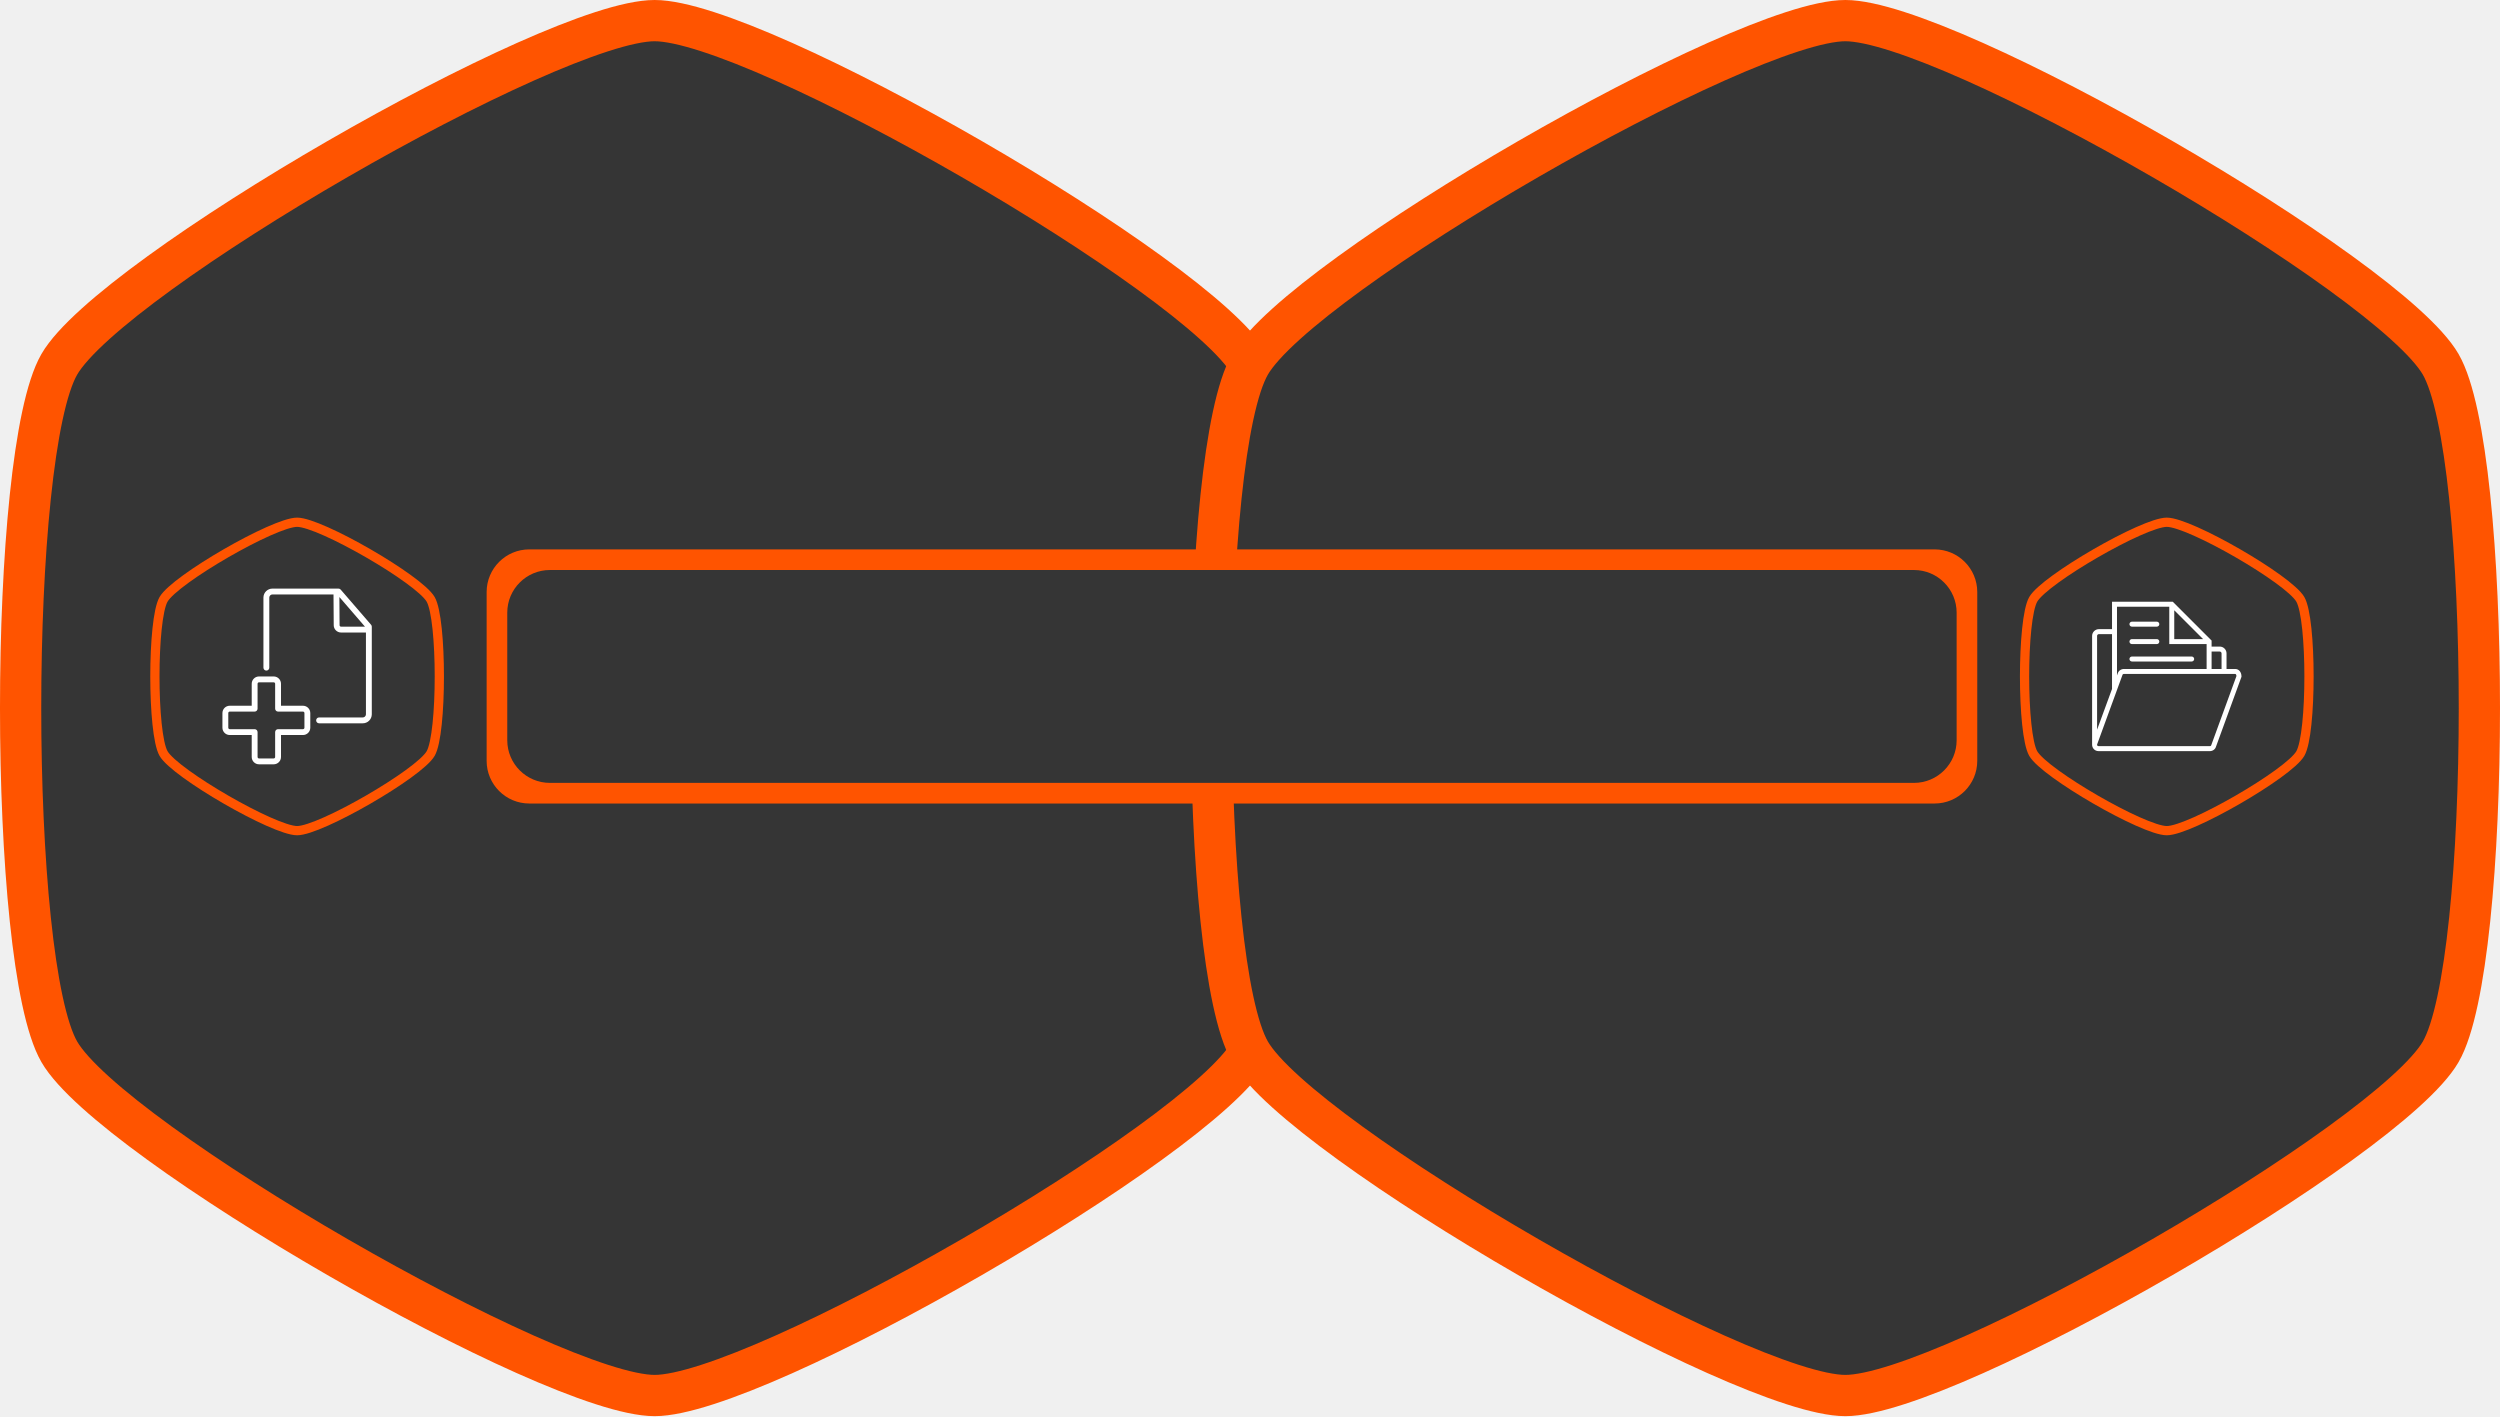
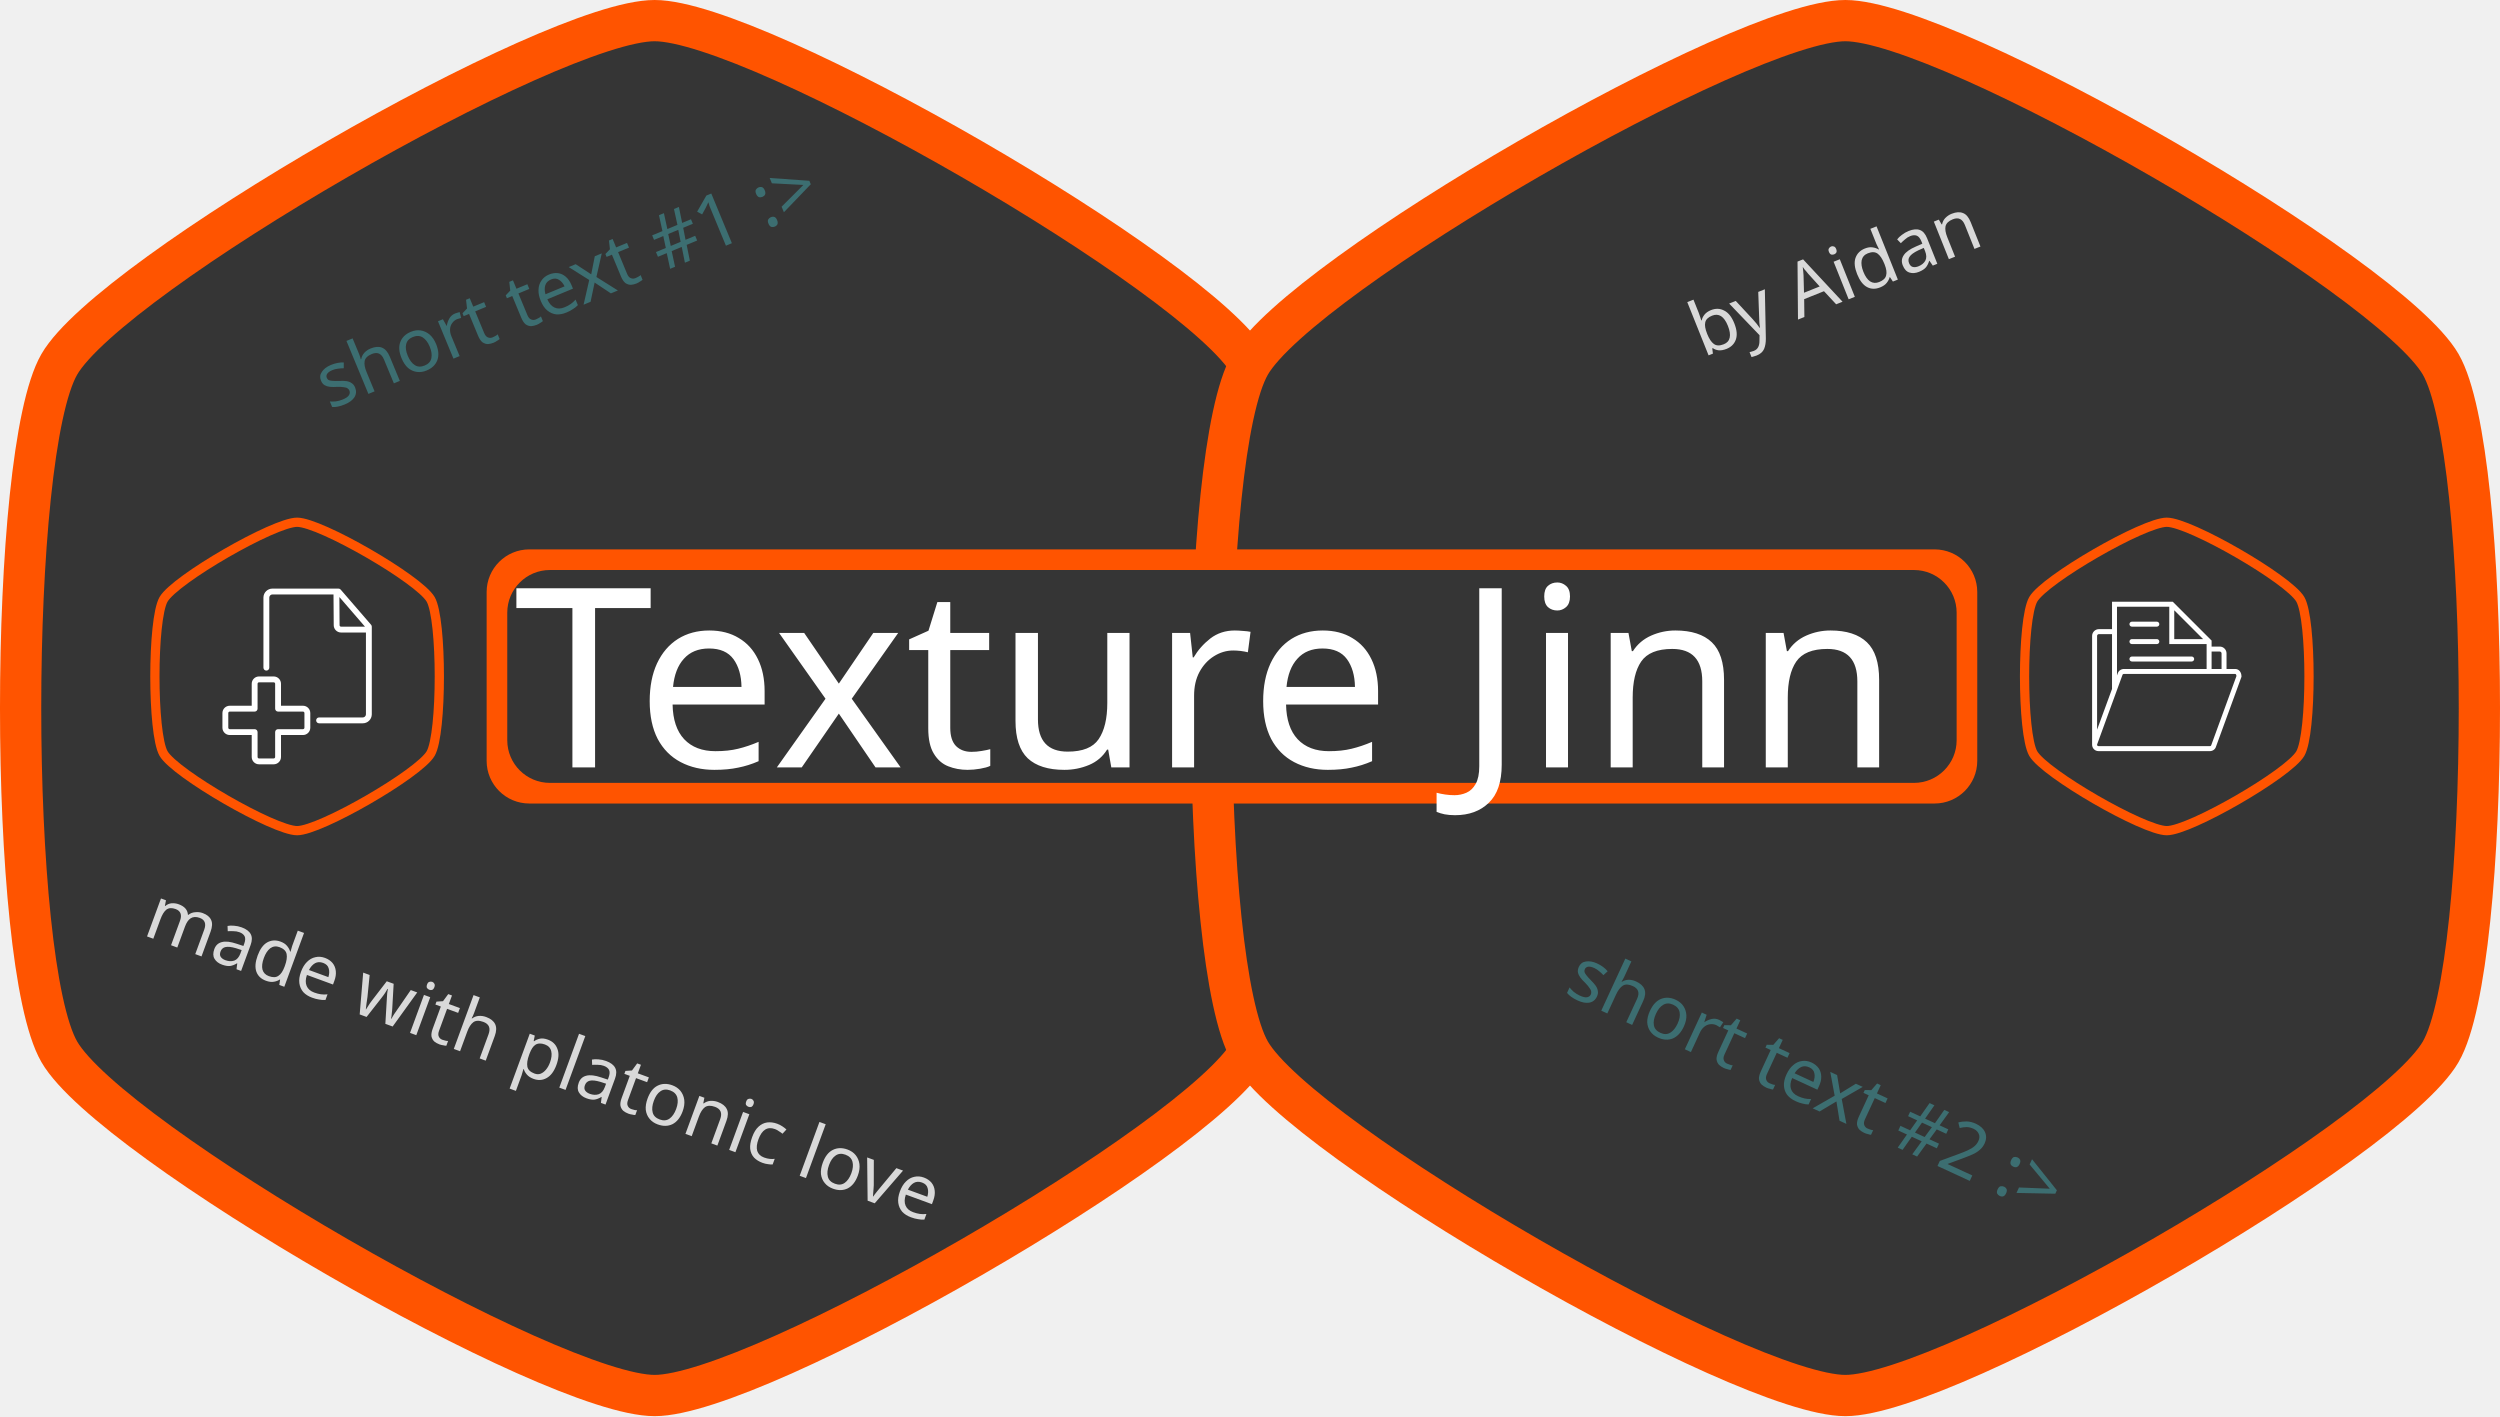
<svg xmlns="http://www.w3.org/2000/svg" width="175.743mm" height="99.552mm" viewBox="0 0 175.743 99.552" version="1.1" id="svg8">
  <defs id="defs2" />
  <g id="layer1" transform="translate(0,-197.448)">
    <path id="path3717" d="m 75,297 c -6.495,3.75 -43.505,3.75 -50,-1e-5 C 18.505,293.25 -3.6602546e-7,261.199 0,253.699 c 3.6602558e-7,-7.5 18.505,-39.551 25,-43.301 6.495,-3.75 43.505,-3.75 50,1e-5 6.495,3.75 25,35.801 25,43.301 0,7.5 -18.505,39.551 -25,43.301 z" style="fill:#353535;fill-opacity:1;stroke:#ff5400;stroke-width:3;stroke-miterlimit:4;stroke-dasharray:none;stroke-opacity:1" transform="matrix(-0.8370343,0.4832619,-0.4832619,-0.8370343,210.4745,435.4154)" />
    <flowRoot xml:space="preserve" id="flowRoot4733" style="font-style:normal;font-weight:normal;font-size:40px;line-height:1.25;font-family:sans-serif;letter-spacing:0px;word-spacing:0px;fill:#ff0000;fill-opacity:1;stroke:none" transform="scale(0.2645833)">
      <flowRegion id="flowRegion4735" style="fill:#ff0000">
        <rect id="rect4737" width="244.5" height="44.5" x="144" y="913.52" style="fill:#ff0000" />
      </flowRegion>
      <flowPara id="flowPara4739">Texture KJinnet</flowPara>
    </flowRoot>
    <path id="path3717-7" d="m 75,297 c -6.495,3.75 -43.505,3.75 -50,-1e-5 C 18.505,293.25 -3.6602546e-7,261.199 0,253.699 c 3.6602558e-7,-7.5 18.505,-39.551 25,-43.301 6.495,-3.75 43.505,-3.75 50,1e-5 6.495,3.75 25,35.801 25,43.301 0,7.5 -18.505,39.551 -25,43.301 z" style="fill:#353535;fill-opacity:1;stroke:#ff5400;stroke-width:3;stroke-miterlimit:4;stroke-dasharray:none;stroke-opacity:1" transform="matrix(-0.8370343,0.483262,-0.483262,-0.8370343,294.1779,435.4154)" />
-     <flowRoot xml:space="preserve" id="flowRoot4741-2" style="font-style:normal;font-variant:normal;font-weight:normal;font-stretch:normal;font-size:18.666px;line-height:1.25;font-family:Quantico;-inkscape-font-specification:Quantico;text-align:center;letter-spacing:0px;word-spacing:0px;direction:ltr;text-anchor:middle;fill:#d9d9d9;fill-opacity:1;stroke:none;" transform="matrix(0.2543783,0.07277385,-0.0727762,0.2543865,19.91383,15.5726)">
-       <flowRegion id="flowRegion4743-1" style="font-style:normal;font-variant:normal;font-weight:normal;font-stretch:normal;font-size:18.666px;font-family:Quantico;-inkscape-font-specification:Quantico;text-align:center;direction:ltr;text-anchor:middle;fill:#d9d9d9;fill-opacity:1;">
-         <rect id="rect4745-0" width="229.03" height="46.148" x="200" y="887.02" style="font-style:normal;font-variant:normal;font-weight:normal;font-stretch:normal;font-size:18.666px;font-family:Quantico;-inkscape-font-specification:Quantico;text-align:center;direction:ltr;text-anchor:middle;fill:#d9d9d9;fill-opacity:1;" />
-       </flowRegion>
-       <flowPara id="flowPara4747-5" style="font-style:normal;font-variant:normal;font-weight:normal;font-stretch:normal;font-size:17.333px;font-family:Quantico;-inkscape-font-specification:Quantico;text-align:center;direction:ltr;text-anchor:middle;fill:#d9d9d9;fill-opacity:1;">made with platonic love</flowPara>
-     </flowRoot>
-     <flowRoot xml:space="preserve" id="flowRoot4741-2-2" style="font-style:normal;font-variant:normal;font-weight:normal;font-stretch:normal;font-size:18.666px;line-height:1.25;font-family:Quantico;-inkscape-font-specification:Quantico;text-align:center;letter-spacing:0px;word-spacing:0px;direction:ltr;text-anchor:middle;fill:#3c6e71;fill-opacity:1;stroke:none;" transform="matrix(0.2578746,-0.0592031,0.059205,0.2578829,-90.62034,8.740757)">
-       <flowRegion id="flowRegion4743-1-5" style="font-style:normal;font-variant:normal;font-weight:normal;font-stretch:normal;font-size:18.666px;font-family:Quantico;-inkscape-font-specification:Quantico;text-align:center;direction:ltr;text-anchor:middle;fill:#3c6e71;fill-opacity:1;">
-         <rect id="rect4745-0-86" width="229.03" height="46.148" x="200" y="887.02" style="font-style:normal;font-variant:normal;font-weight:normal;font-stretch:normal;font-size:18.666px;font-family:Quantico;-inkscape-font-specification:Quantico;text-align:center;direction:ltr;text-anchor:middle;fill:#3c6e71;fill-opacity:1;" />
-       </flowRegion>
-       <flowPara id="flowPara4747-5-2" style="font-style:normal;font-variant:normal;font-weight:normal;font-stretch:normal;font-size:17.333px;font-family:Quantico;-inkscape-font-specification:Quantico;text-align:center;direction:ltr;text-anchor:middle;fill:#3c6e71;fill-opacity:1;">short text #1 :&gt;</flowPara>
-     </flowRoot>
-     <flowRoot xml:space="preserve" id="flowRoot4741-2-1" style="font-style:normal;font-variant:normal;font-weight:normal;font-stretch:normal;font-size:18.666px;line-height:1.25;font-family:Quantico;-inkscape-font-specification:Quantico;text-align:center;letter-spacing:0px;word-spacing:0px;direction:ltr;text-anchor:middle;fill:#d9d9d9;fill-opacity:1;stroke:none;" transform="matrix(0.2317462,-0.1276637,0.1276678,0.2317537,-53.71459,46.82473)">
-       <flowRegion id="flowRegion4743-1-0" style="font-style:normal;font-variant:normal;font-weight:normal;font-stretch:normal;font-size:18.666px;font-family:Quantico;-inkscape-font-specification:Quantico;text-align:center;direction:ltr;text-anchor:middle;fill:#d9d9d9;fill-opacity:1;">
-         <rect id="rect4745-0-8" width="229.03" height="46.148" x="200" y="887.02" style="font-style:normal;font-variant:normal;font-weight:normal;font-stretch:normal;font-size:18.666px;font-family:Quantico;-inkscape-font-specification:Quantico;text-align:center;direction:ltr;text-anchor:middle;fill:#d9d9d9;fill-opacity:1;" />
-       </flowRegion>
-       <flowPara id="flowPara4747-5-5" style="font-style:normal;font-variant:normal;font-weight:normal;font-stretch:normal;font-size:17.333px;font-family:Quantico;-inkscape-font-specification:Quantico;text-align:center;direction:ltr;text-anchor:middle;fill:#d9d9d9;fill-opacity:1;">by Aidan</flowPara>
-     </flowRoot>
-     <flowRoot xml:space="preserve" id="flowRoot4741-2-2-8" style="font-style:normal;font-variant:normal;font-weight:normal;font-stretch:normal;font-size:18.666px;line-height:1.25;font-family:Quantico;-inkscape-font-specification:Quantico;text-align:center;letter-spacing:0px;word-spacing:0px;direction:ltr;text-anchor:middle;fill:#3c6e71;fill-opacity:1;stroke:none;" transform="matrix(0.2466307,0.09580011,-0.09580321,0.2466386,133.0595,17.30776)">
-       <flowRegion id="flowRegion4743-1-5-4" style="font-style:normal;font-variant:normal;font-weight:normal;font-stretch:normal;font-size:18.666px;font-family:Quantico;-inkscape-font-specification:Quantico;text-align:center;direction:ltr;text-anchor:middle;fill:#3c6e71;fill-opacity:1;">
-         <rect id="rect4745-0-86-7" width="229.03" height="46.148" x="200" y="887.02" style="font-style:normal;font-variant:normal;font-weight:normal;font-stretch:normal;font-size:18.666px;font-family:Quantico;-inkscape-font-specification:Quantico;text-align:center;direction:ltr;text-anchor:middle;fill:#3c6e71;fill-opacity:1;" />
-       </flowRegion>
-       <flowPara id="flowPara4747-5-2-2" style="font-style:normal;font-variant:normal;font-weight:normal;font-stretch:normal;font-size:17.333px;font-family:Quantico;-inkscape-font-specification:Quantico;text-align:center;direction:ltr;text-anchor:middle;fill:#3c6e71;fill-opacity:1;">short text #2 :&gt;</flowPara>
-     </flowRoot>
    <g id="g943">
      <rect ry="3" y="236.068" x="34.209" height="17.865" width="104.787" id="rect2885-1" style="fill:#ff5400;fill-opacity:1;fill-rule:nonzero;stroke:none;stroke-width:4.526;stroke-linecap:butt;stroke-miterlimit:4;stroke-dasharray:none;stroke-dashoffset:0;stroke-opacity:1;paint-order:normal" />
      <rect ry="3" y="237.518" x="35.659" height="14.965" width="101.887" id="rect2885" style="fill:#353535;fill-opacity:1;fill-rule:nonzero;stroke:none;stroke-width:4.085;stroke-linecap:butt;stroke-miterlimit:4;stroke-dasharray:none;stroke-dashoffset:0;stroke-opacity:1;paint-order:normal" />
    </g>
-     <flowRoot xml:space="preserve" id="flowRoot4741" style="font-style:normal;font-variant:normal;font-weight:normal;font-stretch:normal;font-size:40px;line-height:1.25;font-family:Quantico;-inkscape-font-specification:Quantico;text-align:center;letter-spacing:0px;word-spacing:0px;direction:ltr;text-anchor:middle;fill:#ffffff;fill-opacity:1;stroke:none;fill-rule:nonzero;" transform="matrix(0.2645833,0,0,0.2645961,-43.56295,1.375564)">
-       <flowRegion id="flowRegion4743" style="font-style:normal;font-variant:normal;font-weight:normal;font-stretch:normal;font-family:Quantico;-inkscape-font-specification:Quantico;text-align:center;direction:ltr;text-anchor:middle;fill:#ffffff;fill-opacity:1;fill-rule:nonzero;">
-         <rect id="rect4745" width="587.266" height="120.55" x="200" y="887.02" style="font-style:normal;font-variant:normal;font-weight:normal;font-stretch:normal;font-family:Quantico;-inkscape-font-specification:Quantico;text-align:center;direction:ltr;text-anchor:middle;fill:#ffffff;fill-opacity:1;fill-rule:nonzero;" />
-       </flowRegion>
-       <flowPara id="flowPara4747" style="font-style:normal;font-variant:normal;font-weight:normal;font-stretch:normal;font-size:66.666px;font-family:Quantico;-inkscape-font-specification:Quantico;text-align:center;direction:ltr;text-anchor:middle;fill:#ffffff;fill-opacity:1;fill-rule:nonzero;">Texture Jinn</flowPara>
-     </flowRoot>
-     <path id="path3717-3" d="m 75,297 c -6.495,3.75 -43.505,3.75 -50,-1e-5 C 18.505,293.25 -3.6602546e-7,261.199 0,253.699 c 3.6602558e-7,-7.5 18.505,-39.551 25,-43.301 6.495,-3.75 43.505,-3.75 50,1e-5 6.495,3.75 25,35.801 25,43.301 0,7.5 -18.505,39.551 -25,43.301 z" style="fill:#353535;fill-opacity:1;stroke:#ff5400;stroke-width:2.998;stroke-miterlimit:4;stroke-dasharray:none;stroke-opacity:1" transform="matrix(-0.1877615,0.1084041,-0.1084041,-0.1877615,57.77612,287.2151)" />
-     <g id="newfile" transform="matrix(0.01930161,0,0,0.01930161,15.69066,238.824)" style="fill:#ffffff;fill-opacity:1;stroke:none">
-       <g id="g889" style="stroke:none">
-         <g id="g893" style="stroke:none">
-           <path id="path871" d="M 507.887,469.332 H 349.168 c -5.895,0 -10.668,4.773 -10.668,10.668 0,5.891 4.773,10.664 10.668,10.664 h 158.719 c 18.137,0.219 33.027,-14.285 33.277,-32.426 V 138.77 c 0.004,-2.562 -0.914,-5.043 -2.59,-6.984 L 427.852,3.688 c -2.023,-2.344 -4.973,-3.691 -8.074,-3.684 h -240 C 161.645,-0.219 146.75,14.289 146.504,32.426 V 288 c 0,5.887 4.773,10.664 10.66,10.664 5.895,0 10.672,-4.777 10.672,-10.664 V 32.426 c 0.254,-6.355 5.59,-11.309 11.941,-11.09 h 221.934 l 0.793,112.176 c 0.137,14.645 12.023,26.445 26.664,26.488 h 90.664 v 298.238 c -0.254,6.352 -5.594,11.309 -11.945,11.094 z m -84.051,-336 -0.695,-102.547 93.168,107.879 h -87.141 c -2.945,0 -5.332,-2.387 -5.332,-5.332 z m 0,0" style="fill:#ffffff;fill-opacity:1;stroke:none" />
-           <path id="path873" d="m 130.5,640 h 53.336 C 198.562,640 210.5,628.055 210.5,613.328 v -79.996 h 80 c 14.727,0 26.664,-11.941 26.664,-26.668 v -53.332 c 0,-14.727 -11.938,-26.668 -26.664,-26.668 h -80 v -80 C 210.5,331.941 198.562,320 183.836,320 H 130.5 c -14.727,0 -26.664,11.941 -26.664,26.664 v 80 H 23.836 c -14.73,0 -26.668,11.941 -26.668,26.668 v 53.332 c 0,14.727 11.938,26.668 26.668,26.668 h 80 v 79.996 C 103.836,628.055 115.773,640 130.5,640 Z M 18.5,506.664 V 453.332 C 18.5,450.387 20.887,448 23.836,448 H 114.5 c 5.895,0 10.668,-4.777 10.668,-10.672 v -90.664 c 0,-2.941 2.391,-5.328 5.332,-5.328 h 53.336 c 2.945,0 5.332,2.387 5.332,5.328 v 90.664 c 0,5.895 4.773,10.672 10.664,10.672 H 290.5 c 2.945,0 5.332,2.387 5.332,5.332 v 53.332 c 0,2.945 -2.387,5.332 -5.332,5.332 h -90.668 c -5.891,0 -10.664,4.777 -10.664,10.672 v 90.66 c 0,2.945 -2.387,5.332 -5.332,5.332 H 130.5 c -2.941,0 -5.332,-2.387 -5.332,-5.332 v -90.66 c 0,-5.895 -4.773,-10.672 -10.668,-10.672 H 23.836 c -2.949,0 -5.336,-2.387 -5.336,-5.332 z m 0,0" style="fill:#ffffff;fill-opacity:1;stroke:none" />
+     <g id="g997">
+       <path transform="matrix(-0.1877615,0.1084041,-0.1084041,-0.1877615,57.77612,287.2151)" style="fill:#353535;fill-opacity:1;stroke:#ff5400;stroke-width:2.998;stroke-miterlimit:4;stroke-dasharray:none;stroke-opacity:1" d="m 75,297 c -6.495,3.75 -43.505,3.75 -50,-1e-5 C 18.505,293.25 -3.6602546e-7,261.199 0,253.699 c 3.6602558e-7,-7.5 18.505,-39.551 25,-43.301 6.495,-3.75 43.505,-3.75 50,1e-5 6.495,3.75 25,35.801 25,43.301 0,7.5 -18.505,39.551 -25,43.301 z" id="path3717-3" />
+       <g style="fill:#ffffff;fill-opacity:1;stroke:none" transform="matrix(0.01930161,0,0,0.01930161,15.69066,238.824)" id="newfile">
+         <g style="stroke:none" id="g889">
+           <g style="stroke:none" id="g893">
+             <path style="fill:#ffffff;fill-opacity:1;stroke:none" d="M 507.887,469.332 H 349.168 c -5.895,0 -10.668,4.773 -10.668,10.668 0,5.891 4.773,10.664 10.668,10.664 h 158.719 c 18.137,0.219 33.027,-14.285 33.277,-32.426 V 138.77 c 0.004,-2.562 -0.914,-5.043 -2.59,-6.984 L 427.852,3.688 c -2.023,-2.344 -4.973,-3.691 -8.074,-3.684 h -240 C 161.645,-0.219 146.75,14.289 146.504,32.426 V 288 c 0,5.887 4.773,10.664 10.66,10.664 5.895,0 10.672,-4.777 10.672,-10.664 V 32.426 c 0.254,-6.355 5.59,-11.309 11.941,-11.09 h 221.934 l 0.793,112.176 c 0.137,14.645 12.023,26.445 26.664,26.488 h 90.664 v 298.238 c -0.254,6.352 -5.594,11.309 -11.945,11.094 z m -84.051,-336 -0.695,-102.547 93.168,107.879 h -87.141 c -2.945,0 -5.332,-2.387 -5.332,-5.332 z m 0,0" id="path871" />
+             <path style="fill:#ffffff;fill-opacity:1;stroke:none" d="m 130.5,640 h 53.336 C 198.562,640 210.5,628.055 210.5,613.328 v -79.996 h 80 c 14.727,0 26.664,-11.941 26.664,-26.668 v -53.332 c 0,-14.727 -11.938,-26.668 -26.664,-26.668 h -80 v -80 C 210.5,331.941 198.562,320 183.836,320 H 130.5 c -14.727,0 -26.664,11.941 -26.664,26.664 v 80 H 23.836 c -14.73,0 -26.668,11.941 -26.668,26.668 v 53.332 c 0,14.727 11.938,26.668 26.668,26.668 h 80 v 79.996 C 103.836,628.055 115.773,640 130.5,640 Z M 18.5,506.664 V 453.332 C 18.5,450.387 20.887,448 23.836,448 H 114.5 c 5.895,0 10.668,-4.777 10.668,-10.672 v -90.664 c 0,-2.941 2.391,-5.328 5.332,-5.328 h 53.336 c 2.945,0 5.332,2.387 5.332,5.328 v 90.664 c 0,5.895 4.773,10.672 10.664,10.672 H 290.5 c 2.945,0 5.332,2.387 5.332,5.332 v 53.332 c 0,2.945 -2.387,5.332 -5.332,5.332 h -90.668 c -5.891,0 -10.664,4.777 -10.664,10.672 v 90.66 c 0,2.945 -2.387,5.332 -5.332,5.332 H 130.5 c -2.941,0 -5.332,-2.387 -5.332,-5.332 v -90.66 c 0,-5.895 -4.773,-10.672 -10.668,-10.672 H 23.836 c -2.949,0 -5.336,-2.387 -5.336,-5.332 z m 0,0" id="path873" />
+           </g>
        </g>
      </g>
    </g>
-     <path id="path3717-3-9" d="m 75,297 c -6.495,3.75 -43.505,3.75 -50,-1e-5 C 18.505,293.25 -3.6602546e-7,261.199 0,253.699 c 3.6602558e-7,-7.5 18.505,-39.551 25,-43.301 6.495,-3.75 43.505,-3.75 50,1e-5 6.495,3.75 25,35.801 25,43.301 0,7.5 -18.505,39.551 -25,43.301 z" style="fill:#353535;fill-opacity:1;stroke:#ff5400;stroke-width:2.998;stroke-miterlimit:4;stroke-dasharray:none;stroke-opacity:1" transform="matrix(-0.1877643,0.1084041,-0.1084058,-0.1877614,189.2096,287.2152)" />
-     <g id="g1189" transform="matrix(0.175,0,0,0.175,147.069,239.75)" style="fill:#ffffff;fill-opacity:1">
-       <g id="g1130" style="fill:#ffffff;fill-opacity:1">
-         <path id="path1122" d="M 57.49,27 H 54 V 20.732 C 54,19.226 52.774,18 51.268,18 H 48 v -2.414 l -0.495,-0.495 c -0.001,0 -0.001,-10e-4 -0.001,-0.002 L 40.208,7.793 32.414,0 H 8 V 11 H 2.732 C 1.226,11 0,12.226 0,13.732 v 43.687 h 0.006 c -0.005,0.563 0.17,1.114 0.522,1.575 C 1.018,59.634 1.76,60 2.565,60 h 44.759 c 1.156,0 2.174,-0.779 2.45,-1.813 L 60,30.149 V 29.972 C 60,28.25 58.944,27 57.49,27 Z M 51.268,20 C 51.671,20 52,20.328 52,20.732 V 27 H 48 V 20 Z M 33,3.415 44.586,15 H 33 Z M 10,2 h 21 v 15 h 15 v 1 9 H 12.731 c -0.143,0 -0.284,0.012 -0.422,0.035 -0.974,0.162 -1.786,0.872 -2.028,1.778 L 10,29.585 V 11 Z M 2,13.732 C 2,13.328 2.329,13 2.732,13 H 8 V 35.035 L 2,51.399 Z M 47.869,57.583 C 47.803,57.828 47.579,58 47.324,58 H 2.565 C 2.322,58 2.18,57.861 2.117,57.778 2.054,57.696 1.957,57.522 1.994,57.37 L 8,40.898 v 0.005 l 4.16,-11.404 0.026,-0.082 C 12.252,29.172 12.477,29 12.731,29 H 46 h 2 6 3.49 c 0.38,0 0.477,0.546 0.502,0.819 z" style="fill:#ffffff;fill-opacity:1" />
-         <path id="path1124" d="m 16,17 h 10 c 0.552,0 1,-0.447 1,-1 0,-0.553 -0.448,-1 -1,-1 H 16 c -0.552,0 -1,0.447 -1,1 0,0.553 0.448,1 1,1 z" style="fill:#ffffff;fill-opacity:1" />
-         <path id="path1126" d="M 16,10 H 26 C 26.552,10 27,9.553 27,9 27,8.447 26.552,8 26,8 H 16 c -0.552,0 -1,0.447 -1,1 0,0.553 0.448,1 1,1 z" style="fill:#ffffff;fill-opacity:1" />
-         <path id="path1128" d="m 16,24 h 24 c 0.552,0 1,-0.447 1,-1 0,-0.553 -0.448,-1 -1,-1 H 16 c -0.552,0 -1,0.447 -1,1 0,0.553 0.448,1 1,1 z" style="fill:#ffffff;fill-opacity:1" />
+     <g id="g989">
+       <path transform="matrix(-0.1877643,0.1084041,-0.1084058,-0.1877614,189.2096,287.2152)" style="fill:#353535;fill-opacity:1;stroke:#ff5400;stroke-width:2.998;stroke-miterlimit:4;stroke-dasharray:none;stroke-opacity:1" d="m 75,297 c -6.495,3.75 -43.505,3.75 -50,-1e-5 C 18.505,293.25 -3.6602546e-7,261.199 0,253.699 c 3.6602558e-7,-7.5 18.505,-39.551 25,-43.301 6.495,-3.75 43.505,-3.75 50,1e-5 6.495,3.75 25,35.801 25,43.301 0,7.5 -18.505,39.551 -25,43.301 z" id="path3717-3-9" />
+       <g style="fill:#ffffff;fill-opacity:1" transform="matrix(0.175,0,0,0.175,147.069,239.75)" id="g1189">
+         <g style="fill:#ffffff;fill-opacity:1" id="g1130">
+           <path style="fill:#ffffff;fill-opacity:1" d="M 57.49,27 H 54 V 20.732 C 54,19.226 52.774,18 51.268,18 H 48 v -2.414 l -0.495,-0.495 c -0.001,0 -0.001,-10e-4 -0.001,-0.002 L 40.208,7.793 32.414,0 H 8 V 11 H 2.732 C 1.226,11 0,12.226 0,13.732 v 43.687 h 0.006 c -0.005,0.563 0.17,1.114 0.522,1.575 C 1.018,59.634 1.76,60 2.565,60 h 44.759 c 1.156,0 2.174,-0.779 2.45,-1.813 L 60,30.149 V 29.972 C 60,28.25 58.944,27 57.49,27 Z M 51.268,20 C 51.671,20 52,20.328 52,20.732 V 27 H 48 V 20 Z M 33,3.415 44.586,15 H 33 Z M 10,2 h 21 v 15 h 15 v 1 9 H 12.731 c -0.143,0 -0.284,0.012 -0.422,0.035 -0.974,0.162 -1.786,0.872 -2.028,1.778 L 10,29.585 V 11 Z M 2,13.732 C 2,13.328 2.329,13 2.732,13 H 8 V 35.035 L 2,51.399 Z M 47.869,57.583 C 47.803,57.828 47.579,58 47.324,58 H 2.565 C 2.322,58 2.18,57.861 2.117,57.778 2.054,57.696 1.957,57.522 1.994,57.37 L 8,40.898 v 0.005 l 4.16,-11.404 0.026,-0.082 C 12.252,29.172 12.477,29 12.731,29 H 46 h 2 6 3.49 c 0.38,0 0.477,0.546 0.502,0.819 z" id="path1122" />
+           <path style="fill:#ffffff;fill-opacity:1" d="m 16,17 h 10 c 0.552,0 1,-0.447 1,-1 0,-0.553 -0.448,-1 -1,-1 H 16 c -0.552,0 -1,0.447 -1,1 0,0.553 0.448,1 1,1 z" id="path1124" />
+           <path style="fill:#ffffff;fill-opacity:1" d="M 16,10 H 26 C 26.552,10 27,9.553 27,9 27,8.447 26.552,8 26,8 H 16 c -0.552,0 -1,0.447 -1,1 0,0.553 0.448,1 1,1 z" id="path1126" />
+           <path style="fill:#ffffff;fill-opacity:1" d="m 16,24 h 24 c 0.552,0 1,-0.447 1,-1 0,-0.553 -0.448,-1 -1,-1 H 16 c -0.552,0 -1,0.447 -1,1 0,0.553 0.448,1 1,1 z" id="path1128" />
+         </g>
+         <g style="fill:#ffffff;fill-opacity:1" id="g1132" />
+         <g style="fill:#ffffff;fill-opacity:1" id="g1134" />
+         <g style="fill:#ffffff;fill-opacity:1" id="g1136" />
+         <g style="fill:#ffffff;fill-opacity:1" id="g1138" />
+         <g style="fill:#ffffff;fill-opacity:1" id="g1140" />
+         <g style="fill:#ffffff;fill-opacity:1" id="g1142" />
+         <g style="fill:#ffffff;fill-opacity:1" id="g1144" />
+         <g style="fill:#ffffff;fill-opacity:1" id="g1146" />
+         <g style="fill:#ffffff;fill-opacity:1" id="g1148" />
+         <g style="fill:#ffffff;fill-opacity:1" id="g1150" />
+         <g style="fill:#ffffff;fill-opacity:1" id="g1152" />
+         <g style="fill:#ffffff;fill-opacity:1" id="g1154" />
+         <g style="fill:#ffffff;fill-opacity:1" id="g1156" />
+         <g style="fill:#ffffff;fill-opacity:1" id="g1158" />
+         <g style="fill:#ffffff;fill-opacity:1" id="g1160" />
      </g>
-       <g id="g1132" style="fill:#ffffff;fill-opacity:1" />
-       <g id="g1134" style="fill:#ffffff;fill-opacity:1" />
-       <g id="g1136" style="fill:#ffffff;fill-opacity:1" />
-       <g id="g1138" style="fill:#ffffff;fill-opacity:1" />
-       <g id="g1140" style="fill:#ffffff;fill-opacity:1" />
-       <g id="g1142" style="fill:#ffffff;fill-opacity:1" />
-       <g id="g1144" style="fill:#ffffff;fill-opacity:1" />
-       <g id="g1146" style="fill:#ffffff;fill-opacity:1" />
-       <g id="g1148" style="fill:#ffffff;fill-opacity:1" />
-       <g id="g1150" style="fill:#ffffff;fill-opacity:1" />
-       <g id="g1152" style="fill:#ffffff;fill-opacity:1" />
-       <g id="g1154" style="fill:#ffffff;fill-opacity:1" />
-       <g id="g1156" style="fill:#ffffff;fill-opacity:1" />
-       <g id="g1158" style="fill:#ffffff;fill-opacity:1" />
-       <g id="g1160" style="fill:#ffffff;fill-opacity:1" />
    </g>
+     <text xml:space="preserve" style="font-style:normal;font-weight:normal;font-size:1.058px;line-height:1.25;font-family:sans-serif;letter-spacing:0px;word-spacing:0px;fill:#ffffff;fill-opacity:1;stroke:none;stroke-width:0.265" x="36.13" y="251.395" id="text2065">
+       <tspan id="tspan2063" x="36.13" y="251.395" style="font-style:normal;font-variant:normal;font-weight:normal;font-stretch:normal;font-size:17.639px;font-family:Quantico;-inkscape-font-specification:Quantico;fill:#ffffff;fill-opacity:1;stroke-width:0.265">Texture Jinn</tspan>
+     </text>
+     <text xml:space="preserve" style="font-style:normal;font-weight:normal;font-size:1.058px;line-height:1.25;font-family:sans-serif;letter-spacing:0px;word-spacing:0px;fill:#d9d9d9;fill-opacity:1;stroke:none;stroke-width:0.265" x="99.9" y="243.624" id="text2069" transform="rotate(20.13918)">
+       <tspan id="tspan2067" x="99.9" y="243.624" style="font-style:normal;font-variant:normal;font-weight:normal;font-stretch:normal;font-size:5.292px;font-family:Quantico;-inkscape-font-specification:Quantico;fill:#d9d9d9;fill-opacity:1;stroke-width:0.265">made with platonic love</tspan>
+     </text>
+     <text xml:space="preserve" style="font-style:normal;font-weight:normal;font-size:1.058px;line-height:1.25;font-family:sans-serif;letter-spacing:0px;word-spacing:0px;fill:#000000;fill-opacity:1;stroke:none;stroke-width:0.265" x="53.181" y="180.98" id="text2073">
+       <tspan id="tspan2071" x="53.181" y="181.917" style="stroke-width:0.265" />
+     </text>
+     <text xml:space="preserve" style="font-style:normal;font-weight:normal;font-size:1.058px;line-height:1.25;font-family:sans-serif;letter-spacing:0px;word-spacing:0px;fill:#d9d9d9;fill-opacity:1;stroke:none;stroke-width:0.265" x="28.38" y="251.137" id="text2077" transform="rotate(-21.81924)">
+       <tspan id="tspan2075" x="28.38" y="251.137" style="font-style:normal;font-variant:normal;font-weight:normal;font-stretch:normal;font-size:5.292px;font-family:Quantico;-inkscape-font-specification:Quantico;fill:#d9d9d9;fill-opacity:1;stroke-width:0.265">by Aidan</tspan>
+     </text>
+     <text xml:space="preserve" style="font-style:normal;font-weight:normal;font-size:1.058px;line-height:1.25;font-family:sans-serif;letter-spacing:0px;word-spacing:0px;fill:#3c6e71;fill-opacity:1;stroke:none;stroke-width:0.265" x="-65.294" y="217.893" id="text2081" transform="rotate(-22.51964)">
+       <tspan id="tspan2079" x="-65.294" y="217.893" style="font-style:normal;font-variant:normal;font-weight:normal;font-stretch:normal;font-size:5.292px;font-family:Quantico;-inkscape-font-specification:Quantico;fill:#3c6e71;fill-opacity:1;stroke-width:0.265">short text #1 :&gt;</tspan>
+     </text>
+     <text xml:space="preserve" style="font-style:normal;font-weight:normal;font-size:1.058px;line-height:1.25;font-family:sans-serif;letter-spacing:0px;word-spacing:0px;fill:#3c6e71;fill-opacity:1;stroke:none;stroke-width:0.265" x="211.798" y="196.541" id="text2081-0" transform="rotate(24.79444)">
+       <tspan id="tspan2079-5" x="211.798" y="196.541" style="font-style:normal;font-variant:normal;font-weight:normal;font-stretch:normal;font-size:5.292px;font-family:Quantico;-inkscape-font-specification:Quantico;fill:#3c6e71;fill-opacity:1;stroke-width:0.265">short text #2 :&gt;</tspan>
+     </text>
  </g>
</svg>
